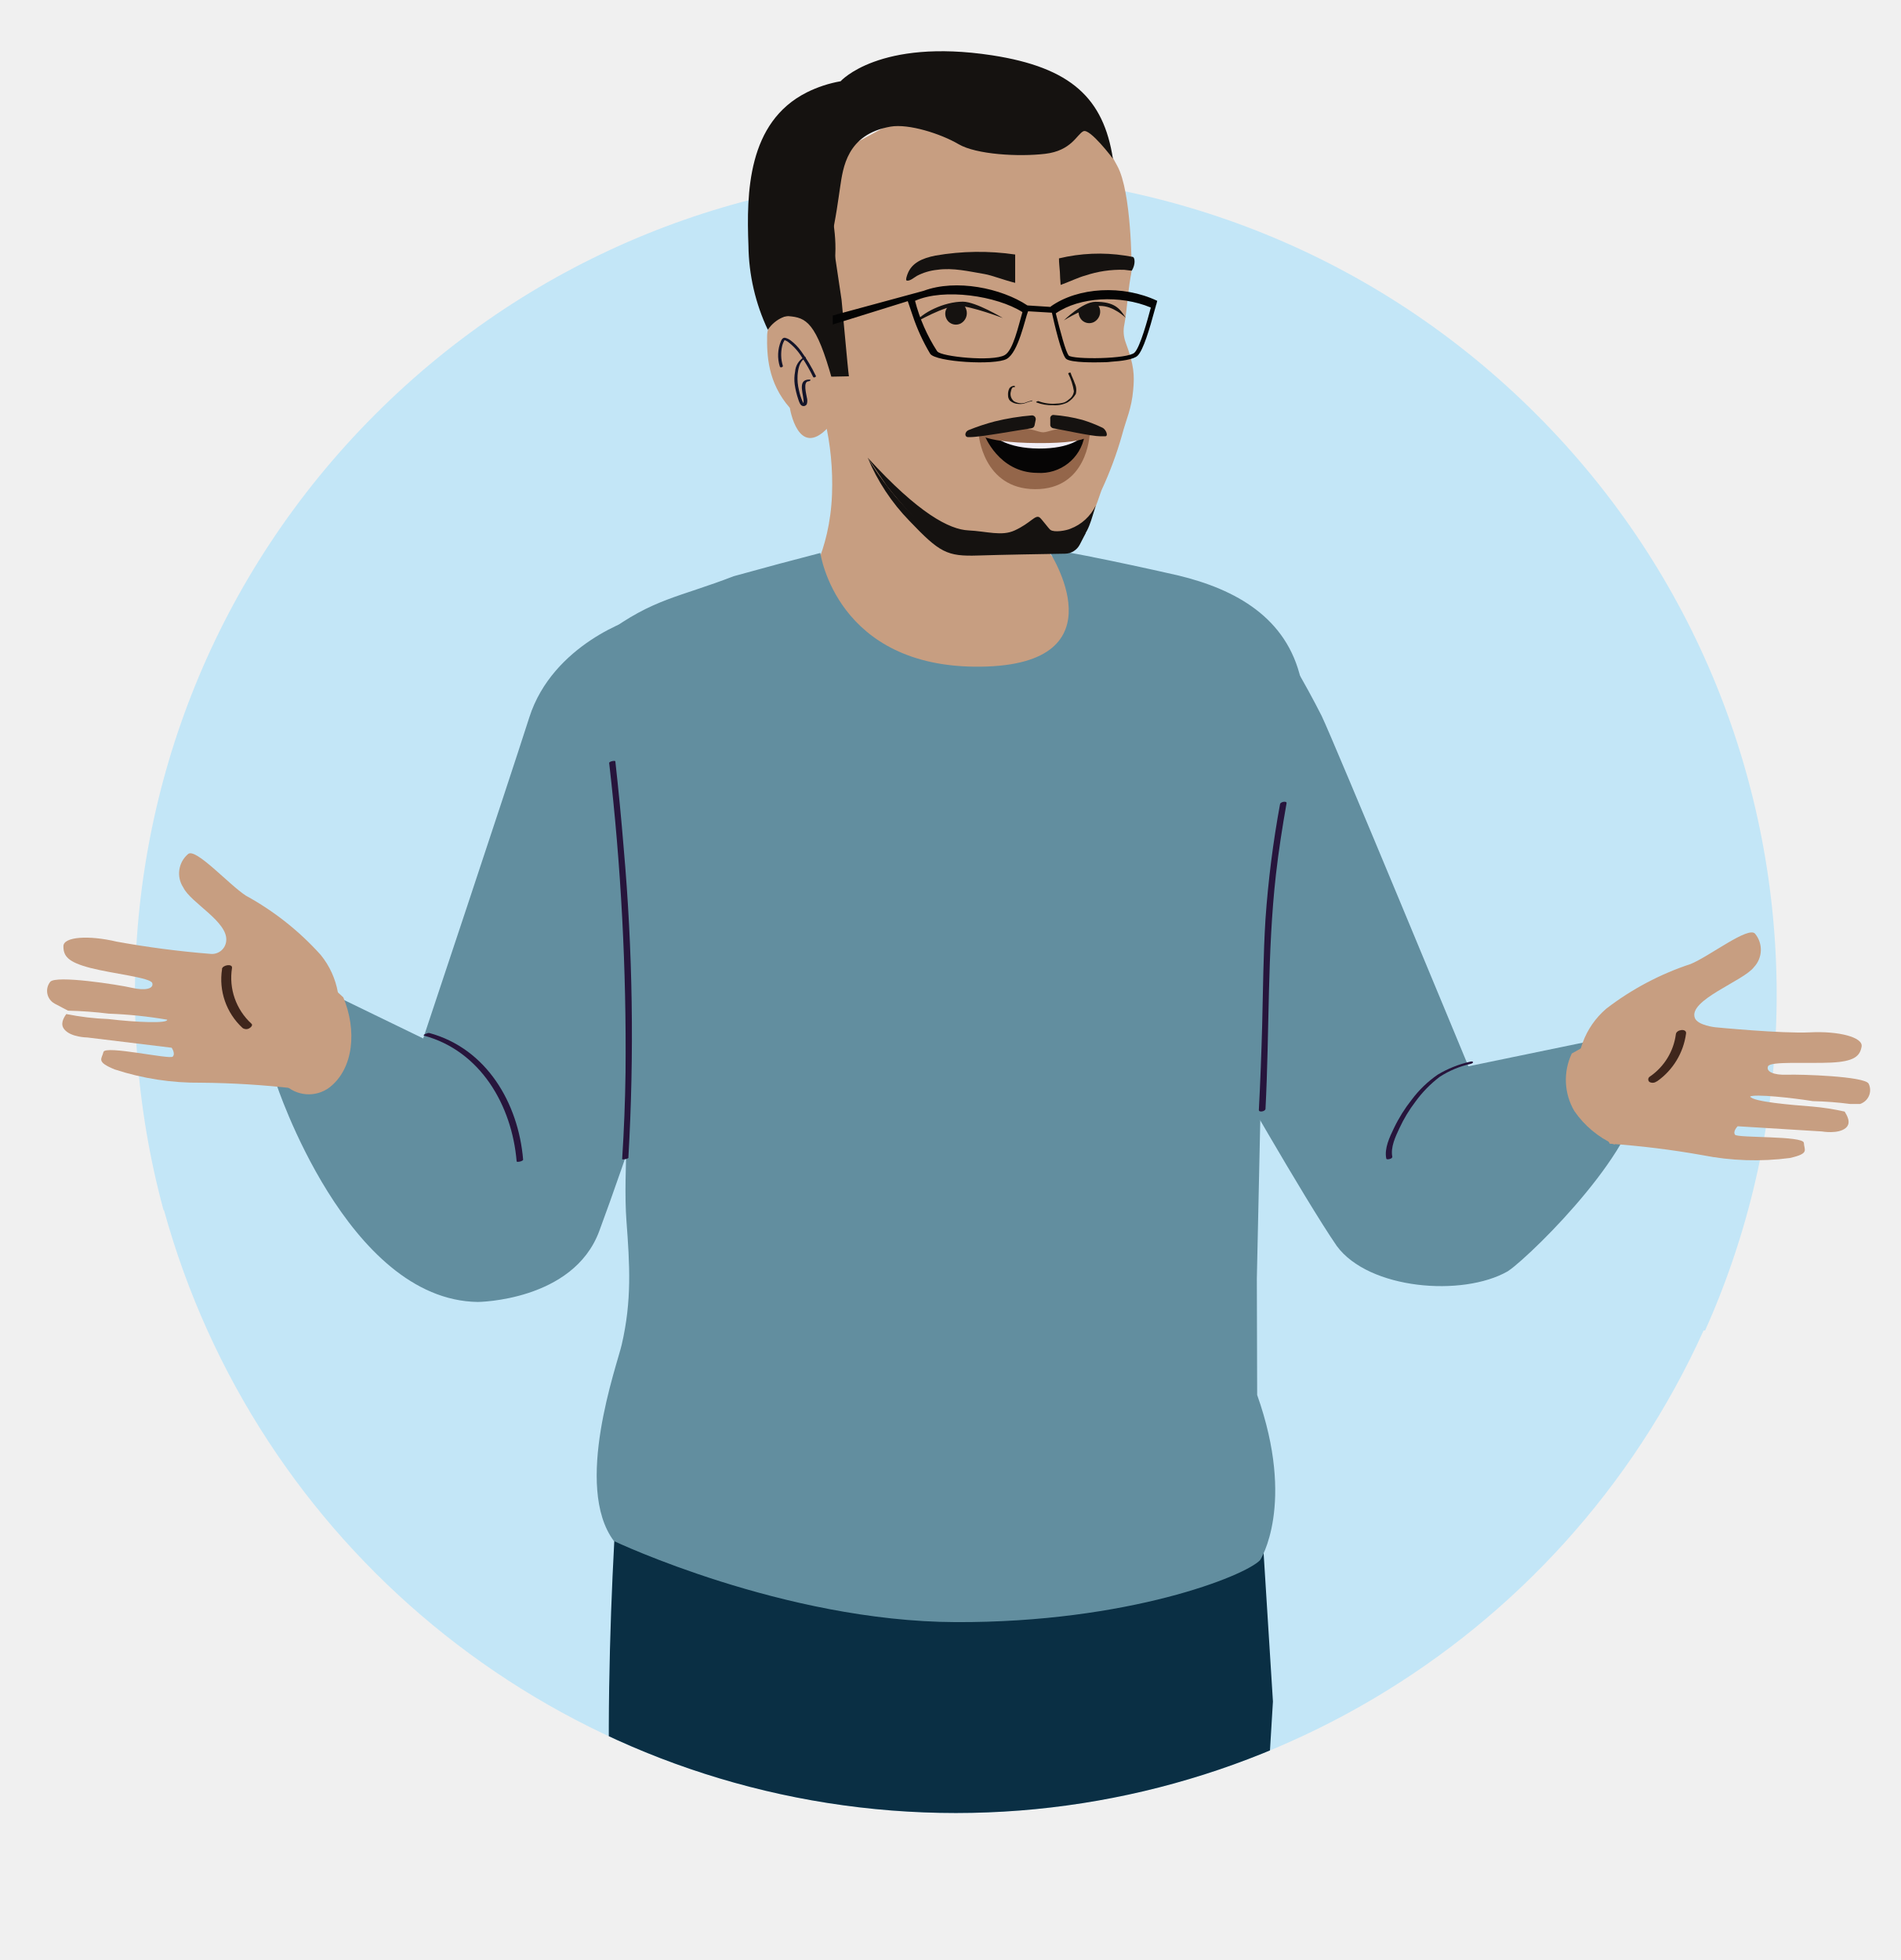
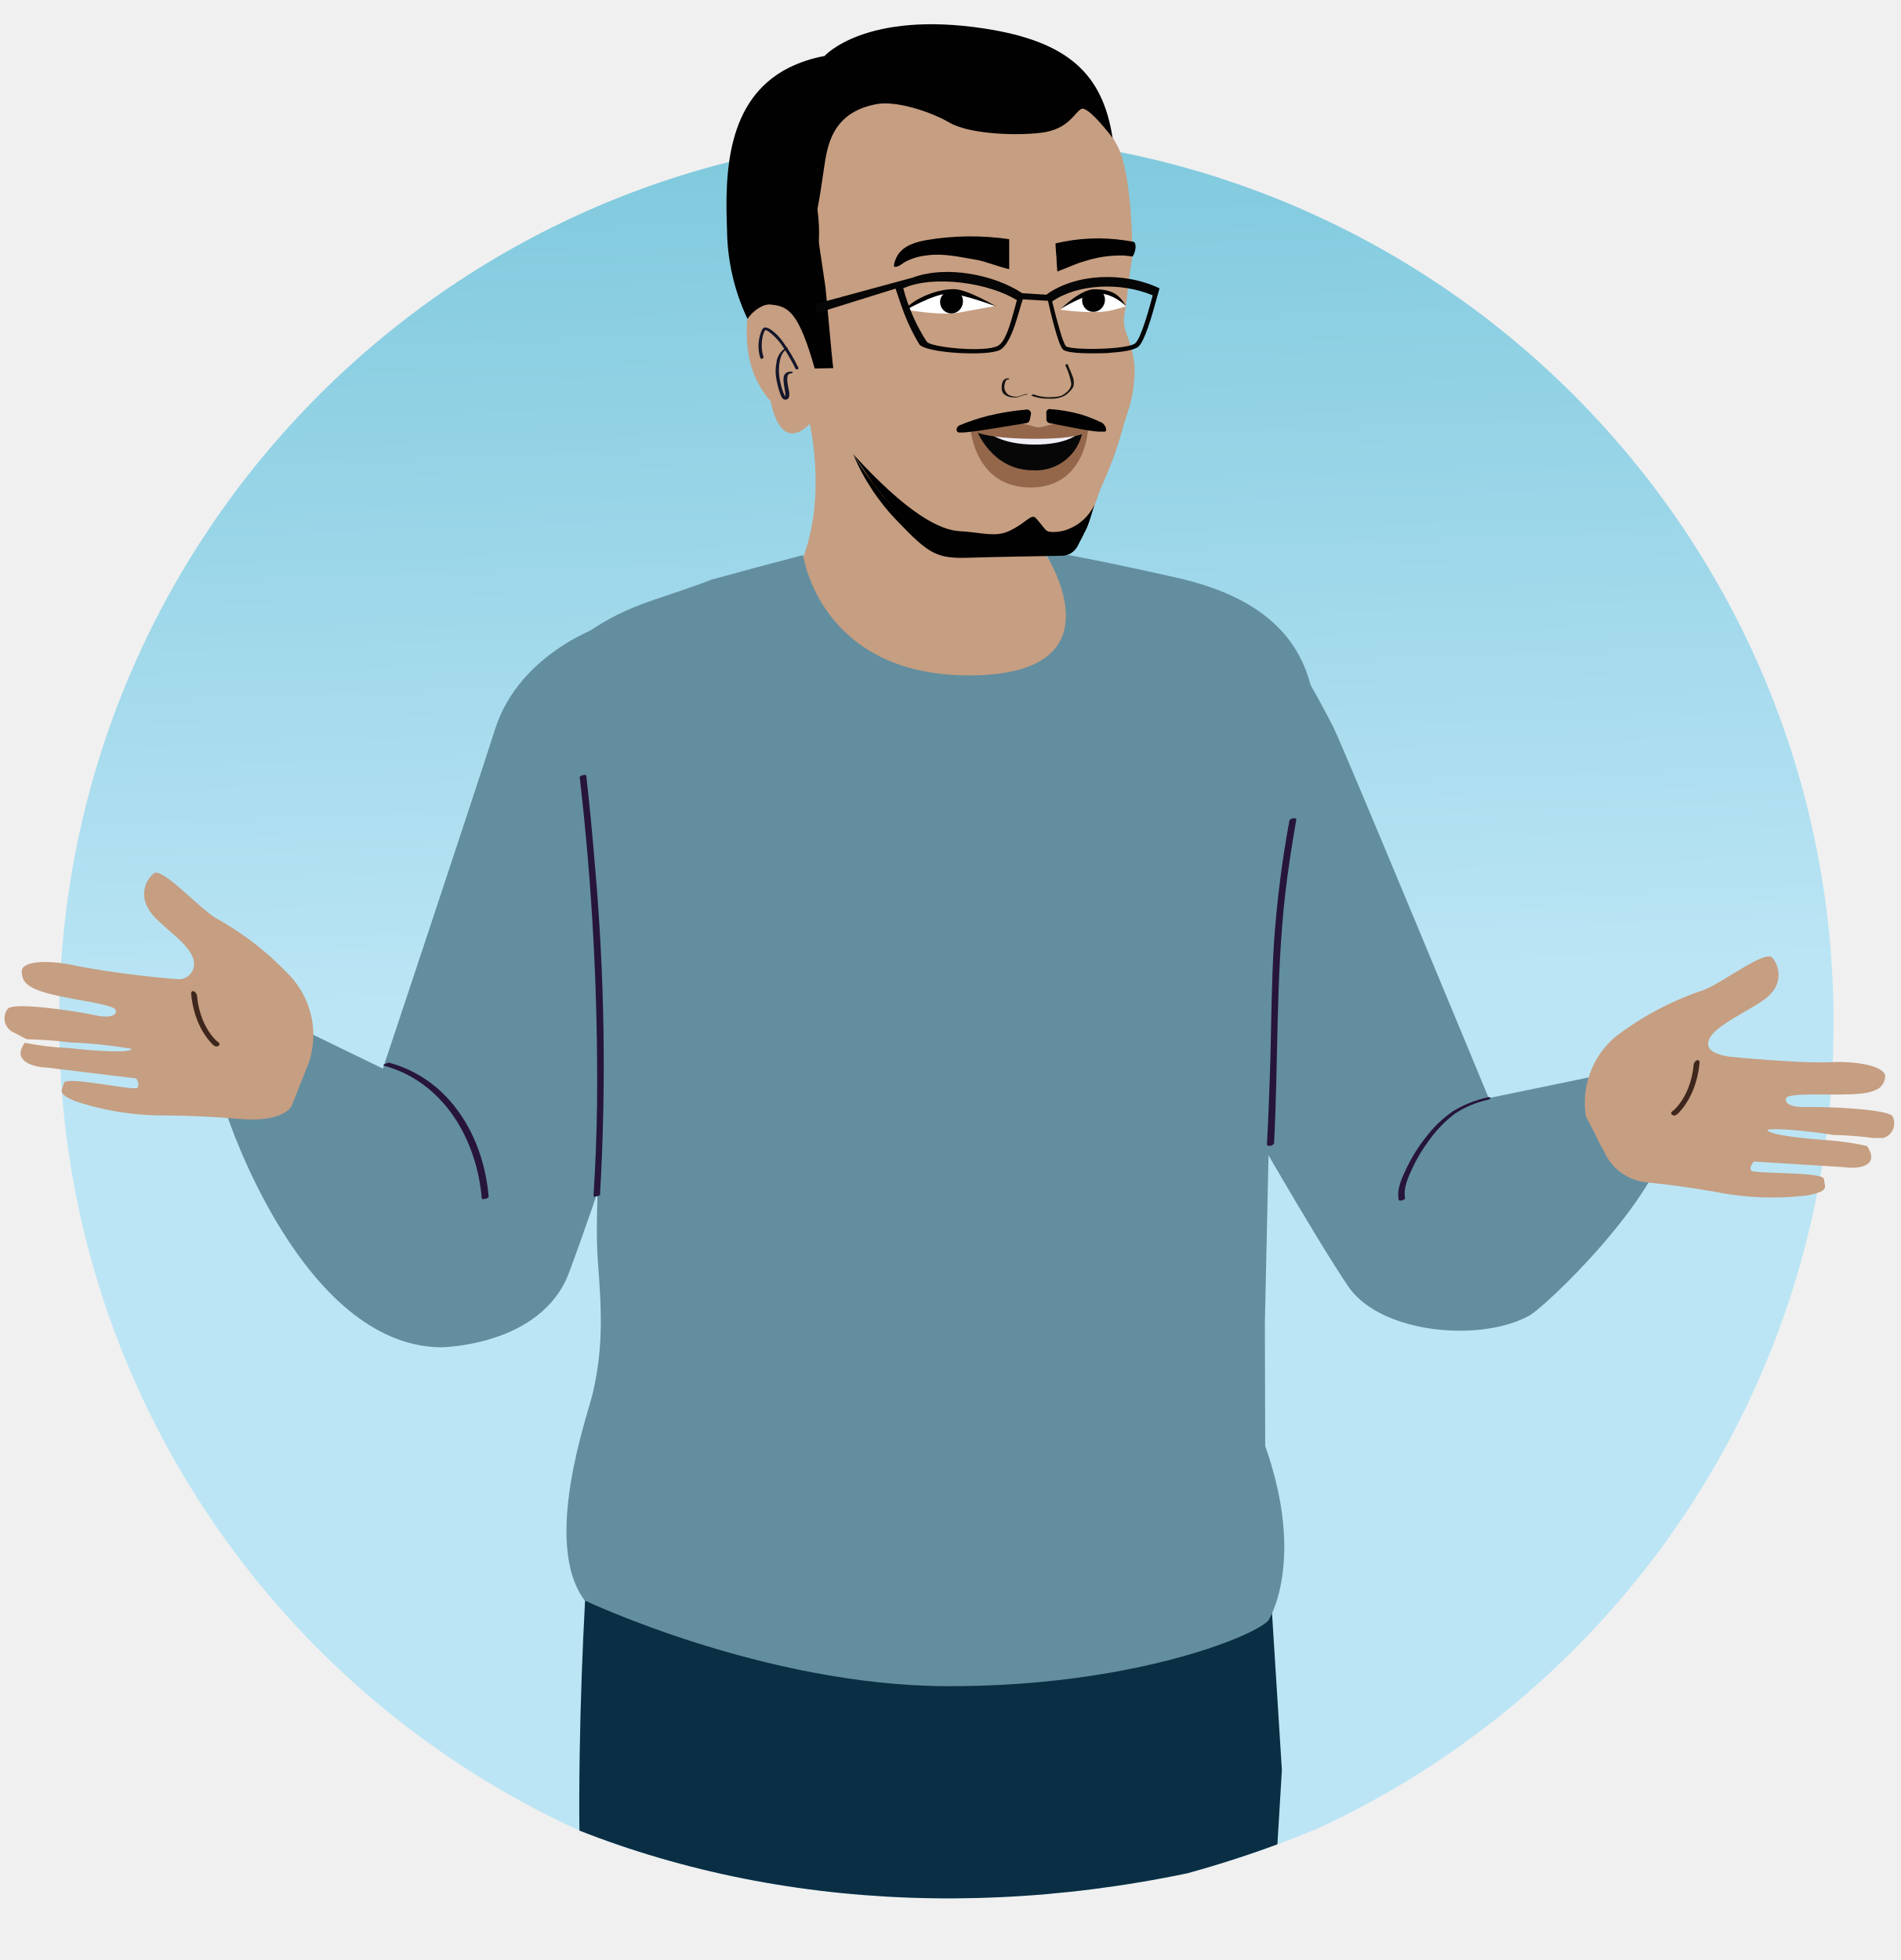
- <svg xmlns="http://www.w3.org/2000/svg" viewBox="0 0 292.89 301.99">
+ <svg xmlns="http://www.w3.org/2000/svg" id="Layer_4" data-name="Layer 4" viewBox="0 0 292.89 301.99">
  <defs>
-     <style>.cls-1{fill:none;}.cls-2{clip-path:url(#clip-path);}.cls-3{fill:#c3e6f7;}.cls-4{fill:#c79e81;}.cls-5{fill:#0a2f44;}.cls-6{fill:#628e9f;}.cls-7{fill:#486e72;}.cls-8{fill:#27153c;}.cls-9{fill:#3f261c;}.cls-10{fill:#ddad6f;}.cls-11{fill:#825639;}.cls-12{fill:#151210;}.cls-13{fill:#131429;}.cls-14{fill:#040404;}.cls-15{fill:#94664a;}.cls-16{fill:#060505;}.cls-17{fill:#f1eef7;}.cls-18{fill:#13110f;}.cls-19{clip-path:url(#clip-path-2);}.cls-20{fill:#87654d;}.cls-21{fill:#a38166;}</style>
-     <clipPath id="clip-path">
-       <path class="cls-1" d="M271.39,128.26a126.68,126.68,0,0,0-84.65-95.72c0-.47,0-.94,0-1.41a38.77,38.77,0,1,0-77.53,0c0,.31,0,.62,0,.94a126.8,126.8,0,0,0-80.8,77.15,38.76,38.76,0,0,0-3.14,77.24A126.53,126.53,0,0,0,262.51,205c.38,0,.75,0,1.13,0a38.77,38.77,0,0,0,7.75-76.75Z" />
+     <style>
+       .cls-1 {
+         fill: none;
+       }
+ 
+       .cls-2 {
+         fill: #070707;
+       }
+ 
+       .cls-3 {
+         fill: #825739;
+       }
+ 
+       .cls-4 {
+         fill: #3f271d;
+       }
+ 
+       .cls-5 {
+         fill: #010101;
+       }
+ 
+       .cls-6 {
+         fill: #ddad6f;
+       }
+ 
+       .cls-7 {
+         fill: #c69e81;
+       }
+ 
+       .cls-8 {
+         fill: #638e9f;
+       }
+ 
+       .cls-9 {
+         fill: #27153c;
+       }
+ 
+       .cls-10 {
+         fill: url(#linear-gradient);
+       }
+ 
+       .cls-11 {
+         fill: #f1eef7;
+       }
+ 
+       .cls-12 {
+         fill: #496f73;
+       }
+ 
+       .cls-13 {
+         fill: #060606;
+       }
+ 
+       .cls-14 {
+         fill: #0a2f44;
+       }
+ 
+       .cls-15 {
+         fill: #fff;
+       }
+ 
+       .cls-16 {
+         fill: #14162a;
+       }
+ 
+       .cls-17 {
+         fill: #161412;
+       }
+ 
+       .cls-18 {
+         fill: #94674b;
+       }
+ 
+       .cls-19 {
+         clip-path: url(#clippath);
+       }
+     </style>
+     <clipPath id="clippath">
+       <path class="cls-1" d="M282.99,130.73c-9.81-49.55-45.56-89.97-93.53-105.76v-1.56c.38-23.66-18.49-43.14-42.14-43.52-23.66-.38-43.14,18.49-43.52,42.14,0,.46,0,.92,0,1.38v1.04C62.45,37.51,29.48,68.99,14.52,109.69c-23.64.81-42.15,20.62-41.34,44.26.72,21.18,16.82,38.64,37.87,41.08,20.53,74.43,94.42,109.82,171.95,93.59,40.02-11.04,73.06-35.29,90.18-73.11h1.25c23.66-.02,42.82-19.22,42.8-42.88-.02-20.33-14.32-37.84-34.23-41.92h0Z" />
    </clipPath>
-     <clipPath id="clip-path-2">
-       <path class="cls-1" d="M639.51,68.23A59.67,59.67,0,1,0,527.33,27.77,126.52,126.52,0,1,0,639.51,68.23Z" />
-     </clipPath>
+     <linearGradient id="linear-gradient" x1="145.68" y1="152.9" x2="136.41" y2="-120.36" gradientUnits="userSpaceOnUse">
+       <stop offset="0" stop-color="#bbe5f5" />
+       <stop offset=".55" stop-color="#77c5da" />
+     </linearGradient>
  </defs>
-   <g id="Layer_16" data-name="Layer 16">
-     <g class="cls-2">
-       <circle class="cls-3" cx="147.28" cy="153.27" r="126.49" transform="translate(-65.24 149.03) rotate(-45)" />
-       <path class="cls-4" d="M127.11,64.75a43.2,43.2,0,0,1,1.1,11.37c-.34,9.15-4.09,14.08-4.09,14.08l12.81,46.59,34.55-43.55s-9.52-6.59-9.88-8.37S161,71.09,161,71.09" />
-       <path class="cls-5" d="M96.21,223.57c-.45-9.15-3.84,39.09-1.69,64.5,5.5,64.63,16.23,173.58,16.23,173.58l6.9,1.26A38.56,38.56,0,0,0,131,463l9.8-1.1,6-170.31s.5,11.92.5,14.09c0,.92,2,54.15,1.7,58.66-1,16.76-.84,96.75-.84,96.75l11.46,3a36.56,36.56,0,0,0,11.39,0l12-2.82,6.69-92.6,6.45-106.51-2.37-37.74-20.24,8.23Z" />
-       <path class="cls-6" d="M193.72,214.93,193.67,197l.8-36.8c4.42,7.45,10.17,14,14.24,16.79,1.8-16.68.35-33.4,1.4-50.15l-9.66-22.18c-2.16-9.49-10-13.85-18.91-16-1.69-.4-20-4.49-19.94-3.83,0,0,11.72,17.63-10.51,17.89s-24.68-17.52-24.68-17.52l-6.35,1.67-7,1.91c-8.45,3.27-12.4,3.43-19.71,8.87a50.16,50.16,0,0,0-5.15,6.22,5.13,5.13,0,0,0-.11,2.67c2.68,19.24,5.5,36.33,8.18,55.57,1,7.55-.3,18.4.26,26,.51,6.8.85,12.25-.73,19.08-.72,3.15-7.49,21.84-1.2,30.25,0,0,26.12,12.39,52.68,12.49s44.64-7.14,46.89-9.55C194.19,240.39,199.7,231.81,193.72,214.93Z" />
-       <polygon class="cls-7" points="196.68 160.82 198.15 120.14 197.78 162.65 196.68 160.82" />
-       <path class="cls-6" d="M98.42,95.16c-.85,0-13.26,4.15-16.85,15.35S65.21,160,65.21,160l-13-6.31-9.68,13.17s10.9,33.46,31.1,33.74c0,0,14.68-.11,18.7-10.89s11.46-33.31,11.46-33.31Z" />
-       <path class="cls-6" d="M194.72,95.11a143.52,143.52,0,0,1,8.93,15.18c1.83,3.78,22.62,54,22.62,54l19.36-4,6.61,5.87c2.92,7.46-13,24.08-18.86,28.93a12.89,12.89,0,0,1-1.07.8c-6.94,3.95-21.37,2.81-26.32-3.91-5-7.26-17.4-29.09-17.4-29.09l1.2-36.37Z" />
-       <path class="cls-4" d="M50.77,167.55c3.75-2.92,4.24-8.83,2.13-13.88l-1-.92-9,9.45.9,4.83h0A5.32,5.32,0,0,0,50.77,167.55Z" />
-       <path class="cls-4" d="M49.42,147.13A43.74,43.74,0,0,0,37.89,138c-2.61-1.69-7.75-7.43-8.91-6.41a3.92,3.92,0,0,0-.73,5.16c1.14,2.36,6.92,5.27,6.61,8.22a2.2,2.2,0,0,1-2.42,2h0q-7.29-.58-14.49-1.89c-4.22-1-8.18-.78-8.18.72s.68,2.44,4.17,3.34,9.29,1.48,9.53,2.34-1.1,1.19-3.13.72-11.78-2-12.61-.91a2.24,2.24,0,0,0,.38,3.14,2.2,2.2,0,0,0,.32.21l2.05,1.08a62.71,62.71,0,0,1,6.28.46,68.11,68.11,0,0,1,9,.93c.14.61-4.76.41-9.08-.1a40,40,0,0,1-6.46-.77c-.42.57-1,1.58-.28,2.39,1,1.2,3.51,1.22,3.51,1.22l13,1.58s.62.89.17,1.37-10.44-1.79-10.68-.71-1.2,1.48,1.72,2.68a41.3,41.3,0,0,0,13.33,2.05,135.35,135.35,0,0,1,14.37.89l6.21-8.47A12.65,12.65,0,0,0,49.42,147.13Z" />
-       <path class="cls-8" d="M96.83,178.33a327.94,327.94,0,0,0-.73-47.74q-.54-6.65-1.28-13.28c0-.18-1,0-.95.26a383.9,383.9,0,0,1,2.52,47.7q-.09,6.66-.52,13.32c0,.13.94,0,1-.26Z" />
-       <path class="cls-8" d="M195,170.92c.63-12,.26-24.18,1.61-36.16.42-3.7,1-7.39,1.64-11,.07-.39-.9-.24-1,.11A159.46,159.46,0,0,0,195,141.64c-.34,5.46-.37,10.92-.51,16.38-.12,4.34-.28,8.68-.51,13,0,.41.94.23,1-.11Z" />
-       <path class="cls-8" d="M65.32,159.56c8.76,2.37,13.56,10.77,14.29,19.37,0,.2,1,0,1-.26-.73-8.7-5.62-17.11-14.46-19.51-.24-.06-1.11.32-.81.4Z" />
-       <path class="cls-8" d="M214.55,178.26c-.31-1.47.48-3.13,1.09-4.43a21.82,21.82,0,0,1,2.47-4.09,18.26,18.26,0,0,1,3.73-3.82,14.4,14.4,0,0,1,4.79-2c.53-.14.44-.48-.09-.34a16.86,16.86,0,0,0-5,2,17.11,17.11,0,0,0-4,3.85,23.13,23.13,0,0,0-2.74,4.38c-.66,1.37-1.52,3.15-1.18,4.71.05.24,1,0,.89-.24Z" />
-       <path class="cls-9" d="M34.22,149.3a10.18,10.18,0,0,0,3.15,9.08.94.94,0,0,0,1,.08c.2-.09.67-.48.38-.73a9.58,9.58,0,0,1-3-8.58c.12-.71-1.45-.49-1.55.15Z" />
-       <rect class="cls-10" x="150.79" y="20.82" width="4.8" height="12.8" rx="2.4" transform="translate(-2.12 17.93) rotate(-6.65)" />
-       <rect class="cls-10" x="138.56" y="37.3" width="4.8" height="12.8" rx="2.4" transform="translate(33.69 -57.66) rotate(26.15)" />
-       <path class="cls-11" d="M127.29,65.72s0,.06,0,.09S127.28,65.74,127.29,65.72Z" />
-       <path class="cls-4" d="M150.24,83.65l9.2.49,4.11-.23a4.34,4.34,0,0,0,4-2.69c1.53-3.5,2-5.28,2.19-5.7a56.68,56.68,0,0,0,3.15-8.47c.66-2.52,1.47-4,1.73-7,.2-2.22.15-3.76-1.17-7.3a5,5,0,0,1-.19-2.79c.4-2.08.48-4.5.95-7.28a5.92,5.92,0,0,0,.16-1.51s0-11.54-2.19-15.58-4.42-8.17-7.48-8.83-13,2.56-13,2.56L139.26,18,129,23.57l-4.85,13,1.32,14.78,1.87,14.41" />
-       <path class="cls-12" d="M127.25,29.92c-1.07-6.55,4.7-9.26,7.11-10.5,2-1,7.84-3.17,12.17-2.7,1.86.2,1.14,4.13,2.17,4.79.33.06,4.13.76,5.63.92a15.28,15.28,0,0,0,5.73-.11,6.5,6.5,0,0,1,3.17-.42c1.93.21,2.56-4.55,6.65-.26l.18-.2c-5.23-6.34-11.74-6-19.58-6.81-.83-.09-1.69-.15-2.54-.18-12.45-.39-12.05-.31-19.77,8.22-4.49,5-7.06,9.63-6.88,12.51l0,.65c.18,3-2.54,11.26-1.41,12.86.72,1,3,5.55,5,9.41l5.93-.12c-.17-1.11-1-10.63-1.13-11.77" />
-       <path class="cls-4" d="M127.56,65.92c-4.61,4.84-5.85-3.07-5.85-3.07-3.44-3.93-3.55-8.21-3.5-11.14s3.27-3,3.27-3c2.74.22,4.29.86,6.81,10" />
-       <path class="cls-12" d="M161.4,19.35c-4.44.11-16.23-2.48-22.27-2.62-2.5-.05-10.53,6.47-11.55,7.92-2.33,3.32,3.68,10.48-.16,20.93-1.26,3.45-3.48-2.41-5.17-.12s-2.33,3.23-2.33,3.23c-1.72-9.78-1.67-9.44.1-19.23S132.16,15,137.24,14s21.55-.09,26.07,1.8" />
-       <path class="cls-13" d="M125.71,57.9a23.7,23.7,0,0,0-2.28-3.81,7.55,7.55,0,0,0-1.6-1.64,2.26,2.26,0,0,0-.89-.41c-.34,0-.47.24-.6.51a5.74,5.74,0,0,0-.17,3.94c.06.21.52.09.46-.13a5.92,5.92,0,0,1-.1-3.07,3.15,3.15,0,0,1,.44-1l-.21.1c-.11,0,0,0,0,0h.11a2,2,0,0,1,.56.29,8.55,8.55,0,0,1,2.16,2.4,26.35,26.35,0,0,1,1.71,3c.09.18.53,0,.42-.21Z" />
-       <path class="cls-13" d="M124.69,58.48c-2,0-.71,2.54-.88,3.59,0,.06,0,.12,0,.18s-.05.07,0,.07l.17,0h0s-.12-.12-.13-.15a1.35,1.35,0,0,1-.19-.33,8.8,8.8,0,0,1-.55-1.74,7.58,7.58,0,0,1-.21-2.27c.07-.87.27-2.19,1.16-2.61.29-.14,0-.28-.18-.18a2.79,2.79,0,0,0-1.36,2.21,6.14,6.14,0,0,0-.06,2,12.84,12.84,0,0,0,.55,2.28c.11.32.27.88.61,1a.56.56,0,0,0,.71-.28,1.85,1.85,0,0,0,0-1c-.07-.48-.64-2.51.27-2.5.16,0,.49-.25.18-.25Z" />
-       <path class="cls-12" d="M148.11,46.74a1.78,1.78,0,0,0-1.91.39,1.68,1.68,0,0,0-.5.81,1.76,1.76,0,0,0,.45,1.61,1.64,1.64,0,0,0,1.89.29,1.81,1.81,0,0,0,.86-2.13,1.64,1.64,0,0,0-.79-1" />
-       <path class="cls-12" d="M169.18,47a4.55,4.55,0,0,1-.53,0c-.25,0-.5,0-.75,0a2.85,2.85,0,0,0-.39.11c-.42.2-.84.42-1.26.6h0a1.76,1.76,0,0,0,.45,1.61,1.62,1.62,0,0,0,1.89.29,1.81,1.81,0,0,0,.86-2.13A2.13,2.13,0,0,0,169.18,47Z" />
-       <path class="cls-12" d="M163.94,49.36s2.84-2.84,4.85-2.86c2.94,0,3.75,1,4.67,2.46,0,0-1.91-1.89-4-1.82S163.94,49.36,163.94,49.36Z" />
-       <path class="cls-12" d="M154.53,49s-4.15-2.51-6.16-2.52c-2.94,0-6.4,1.78-7.32,3.21,0,0,4.56-2.64,6.63-2.57S154.53,49,154.53,49Z" />
-       <path class="cls-12" d="M156.43,39.2l0,2.1c0,.53,0,1.75,0,2.28-1.86-.46-3.53-1.15-4.74-1.36-2.39-.4-4.83-1-7.26-.65a8.68,8.68,0,0,0-3.15.94c-.31.17-1.14.9-1.59.7-.19-.08.13-.93.16-1,.65-1.73,2.29-2.43,4.29-2.83a38.85,38.85,0,0,1,12.32-.16" />
-       <path class="cls-12" d="M174.59,39.59l-1.23-.21a26.45,26.45,0,0,0-10.18.43c0,.69.09,1.39.14,2.09,0,.53.08,1.5.12,2,1.51-.56,2.8-1.18,3.78-1.44a17.24,17.24,0,0,1,6-.89l1.18.14C175,40.73,174.88,39.73,174.59,39.59Z" />
-       <path class="cls-14" d="M139.88,46.4l.74,2.18a30,30,0,0,0,2.71,5.92c.83,1.28,10,1.82,11.8.8s2.81-6.15,3.29-7.34l3.67.22c.33,1.54,1.47,6.42,2.17,7.09s4.9.56,5.37.55,1,0,1.55-.08c1.59-.1,3.52-.35,4.11-.93.88-.85,1.85-4.11,2.68-7.19l.14-.48c0-.12.06-.2.07-.23h0l.14-.56c-5.28-2.5-12.21-2.12-16.42.88l0,.06-3.58-.23c-4-2.66-11-4.12-16-2.25h0l-14,3.8L128.32,50Zm24.81,8.37c-.44-.41-1.34-3.83-2-6.49,3.66-2.54,9.91-2.87,14.63-.9v.06c-.44,1.66-1.63,6.06-2.5,6.89-1,1-9.4,1.09-10.16.45Zm-20.27-.63A26.45,26.45,0,0,1,141,46.35c4.45-2,12.6-.77,16.55,1.74-.63,2.15-1.43,5.9-2.73,6.62-1.85,1.06-9.86.24-10.38-.57Z" />
-       <path class="cls-15" d="M159.92,67.33c-3.48,0-9.12-.47-9.12-.47s.62,8.46,8.68,8.51S167.9,67,167.9,67,163.39,67.35,159.92,67.33Z" />
-       <path class="cls-16" d="M160,67.33c-1.65,0-8.32-.33-8.32-.33s2.17,5.82,8.15,5.86a6.91,6.91,0,0,0,7.29-5.71Z" />
-       <path class="cls-17" d="M160,67.58c-1.65,0-6.69-.32-6.69-.32s1.8,1.82,6.77,1.85,6.55-1.71,6.55-1.71Z" />
-       <path class="cls-15" d="M168,66.47c-.17,0,.28.27-.54.2-1.37-.13-2.22-.49-3.21-.58-1.69-.14-2.77.52-3.51.52s-1.81-.68-3.5-.56c-1,.07-3.45.41-4.82.52a12.09,12.09,0,0,1-2-.22c-.25.06.22,1.86,9.47,1.92S168.23,66.53,168,66.47Z" />
-       <path class="cls-12" d="M159.6,64.64l-.18.89a.57.57,0,0,1-.48.45c-1.7.25-7.89,1.37-9.44,1.37l-.19,0-.19,0c-.58-.1-.41-.87.13-1.08a33.35,33.35,0,0,1,4-1.33A36.74,36.74,0,0,1,159,64,.58.58,0,0,1,159.6,64.64Z" />
-       <path class="cls-12" d="M161.84,64.54v1a.57.57,0,0,0,.43.44c1.42.24,6,1.25,7.27,1.24,0,0,.51,0,.54,0l.28,0c.47-.11,0-1.11-.48-1.32a22.26,22.26,0,0,0-3.07-1.2,23.9,23.9,0,0,0-4.54-.77A.52.52,0,0,0,161.84,64.54Z" />
-       <path class="cls-12" d="M166.39,83.9l.91-1.76s-15.74,2.78-18.83,2c-8.17-2.1-14.76-13.61-14.76-13.61a31.06,31.06,0,0,0,6.42,9.72c4.67,4.89,5.77,5.5,10.58,5.34,3.65-.12,10.39-.23,13.42-.28A2.6,2.6,0,0,0,166.39,83.9Z" />
-       <path class="cls-12" d="M118.33,50.84a31.26,31.26,0,0,1-3-13c-.31-8.09-.16-19,9-23.61a19.06,19.06,0,0,1,5.2-1.71s5.92-6.66,23.33-4c12.23,1.88,17.19,6.66,18.63,15.92,0,0-3.54-4.71-4.55-4.22s-1.82,3-5.89,3.48-10.61.12-13.35-1.49-7.69-3.18-10.47-2.7c-6.76,1.18-7.32,6.34-7.78,9.37s-1.71,13.71-5,15.29a5.35,5.35,0,0,0-3.29,4.48l-.53.23a5.34,5.34,0,0,0-2.31,1.92Z" />
-       <path class="cls-12" d="M133.71,70.52c7.9,8.67,12.63,11.06,15.5,11.2s5.15.94,7.16,0c2.46-1.13,3.15-2.46,3.82-2,.3.2,1.39,1.72,1.68,1.93.62.42,2.4.11,3.09-.19a7.11,7.11,0,0,0,3.88-3.56c-.62,1.89-1.11,4.55-2.83,5.55-1.06.62-2.71.46-3.94.54-2.69.18-5.25.35-7.95.44-2.37.08-4.78.32-7-.39-3.81-1.17-8-6-10.53-9.27Z" />
-       <path class="cls-18" d="M159.69,62a6.49,6.49,0,0,0,2.58.43A4.25,4.25,0,0,0,164.5,62a3.73,3.73,0,0,0,1.27-1.29,2.45,2.45,0,0,0-.16-1.66c-.17-.55-.45-1-.63-1.59,0-.13-.41,0-.37.1a9.3,9.3,0,0,1,.87,2.72,1.71,1.71,0,0,1-.75,1.24A2.51,2.51,0,0,1,164,62a4.12,4.12,0,0,1-1.15.18A6.26,6.26,0,0,1,160,61.8c-.11,0-.45.12-.3.18Z" />
-       <path class="cls-18" d="M156.33,59.46a.84.84,0,0,0-.82.43,2,2,0,0,0-.18,1,1.23,1.23,0,0,0,.31.86,2.1,2.1,0,0,0,1.31.49,2.41,2.41,0,0,0,.89-.08c.33-.1.63-.25,1-.32,0,0,.22,0,.22-.1s-.11,0-.14,0a5.64,5.64,0,0,0-.7.21,2,2,0,0,1-.73.19,2.37,2.37,0,0,1-1.22-.3,1.42,1.42,0,0,1-.49-1.56,1.27,1.27,0,0,1,.15-.44.66.66,0,0,1,.12-.17l.07,0s-.06,0,0,0a.52.52,0,0,0,.27-.07c.05,0,.05-.07,0-.07Z" />
-       <path class="cls-4" d="M279.23,170.49c-3.22-.25-9.12-.73-9.55-1.54.69-.42,6.47.19,9.66.71a53,53,0,0,1,5.78.44l1.49,0a1.56,1.56,0,0,0,.33-.14,2.24,2.24,0,0,0,1-3c-.64-1.14-10.49-1.45-12.57-1.37s-3.27-.49-2.93-1.3,6.12-.4,9.71-.57,4.45-1,4.71-2.46-3.6-2.42-7.93-2.2-14.6-.78-14.6-.78-2.7-.28-3.16-1.42c-1.09-2.77,7.56-5.74,9.11-7.86a3.89,3.89,0,0,0,.17-5.13c-1-1.24-7.06,3.49-9.93,4.66a43.8,43.8,0,0,0-13,6.88,12.59,12.59,0,0,0-4.26,11.5l4.79,9.31a134.11,134.11,0,0,1,14.26,1.76,41.62,41.62,0,0,0,13.5.44c3.08-.7,2.2-1.2,2.15-2.33s-10.25-.72-10.61-1.26.41-1.3.41-1.3l13,.8s2.52.45,3.67-.55c.91-.79.12-2-.18-2.51A36.82,36.82,0,0,0,279.23,170.49Z" />
-       <path class="cls-4" d="M242.59,171.18a15,15,0,0,0,6.16,5.16l.59-.41,6.31-11.37-12-3.05-1.45.81A9.48,9.48,0,0,0,242.59,171.18Z" />
-       <path class="cls-9" d="M255.32,166.62a10.74,10.74,0,0,0,4.49-7.39c.1-.81-1.48-.62-1.57.11a9.38,9.38,0,0,1-4,6.53.51.51,0,0,0-.08.83,1,1,0,0,0,1.11-.08Z" />
-     </g>
-     <g class="cls-19">
-       <rect class="cls-20" x="130.82" y="232.71" width="597.59" height="49.07" transform="translate(859.24 514.5) rotate(180)" />
-       <rect class="cls-21" x="121.22" y="224.85" width="626.26" height="13.22" />
-     </g>
+   <g class="cls-19">
+     <circle class="cls-10" cx="145.83" cy="157.53" r="136.71" />
+     <path class="cls-7" d="M124.49,63.88c.92,3.94,1.31,7.99,1.16,12.03-.36,9.68-4.33,14.9-4.33,14.9l13.55,49.29,36.55-46.07s-10.07-6.97-10.45-8.85-.63-14.58-.63-14.58" />
+     <path class="cls-14" d="M91.8,231.9c-.48-9.68-4.06,41.35-1.79,68.24,5.82,68.37,17.17,183.63,17.17,183.63l7.3,1.33c4.67.85,9.45.88,14.12.1l10.37-1.16,6.35-180.17s.53,12.61.53,14.91c0,.97,2.12,57.29,1.8,62.06-1.06,17.73-.89,102.35-.89,102.35l12.12,3.17c3.99.63,8.06.63,12.05,0l12.7-2.98,7.08-97.96,6.82-112.68-2.51-39.93-21.41,8.71-81.81-9.61Z" />
+     <path class="cls-8" d="M194.96,222.76l-.05-18.97.85-38.93c4.68,7.88,10.76,14.81,15.06,17.76,1.9-17.65.37-35.33,1.48-53.05l-10.22-23.46c-2.29-10.04-10.58-14.65-20.01-16.93-1.79-.42-21.16-4.75-21.09-4.05,0,0,12.4,18.65-11.12,18.93-23.52.28-26.11-18.53-26.11-18.53l-6.72,1.77-7.41,2.02c-8.94,3.46-13.12,3.63-20.85,9.38-1.99,2.04-3.81,4.24-5.45,6.58-.29.91-.33,1.89-.12,2.82,2.84,20.35,5.82,38.43,8.65,58.79,1.06,7.99-.32,19.47.28,27.51.54,7.19.9,12.96-.77,20.19-.76,3.33-7.92,23.11-1.27,32,0,0,27.63,13.11,55.73,13.21,28.1.11,47.23-7.55,49.61-10.1.02.01,5.85-9.07-.48-26.92Z" />
+     <polygon class="cls-12" points="198.09 165.52 199.65 122.48 199.26 167.45 198.09 165.52" />
+     <path class="cls-8" d="M94.14,96.05c-.9,0-14.03,4.39-17.83,16.24-3.8,11.85-17.31,52.36-17.31,52.36l-13.75-6.68-10.24,13.93s11.53,35.4,32.9,35.69c0,0,15.53-.12,19.78-11.52,4.25-11.4,12.12-35.24,12.12-35.24l-5.68-64.79Z" />
+     <path class="cls-8" d="M196.02,96c3.47,5.15,6.63,10.52,9.45,16.06,1.94,4,23.93,57.13,23.93,57.13l20.48-4.23,6.99,6.21c3.09,7.89-13.75,25.47-19.95,30.61-.36.3-.74.58-1.13.85-7.34,4.18-22.61,2.97-27.84-4.14-5.29-7.68-18.41-30.77-18.41-30.77l1.27-38.48,5.22-33.23Z" />
+     <path class="cls-7" d="M45.3,151.03c-3.49-3.88-7.62-7.15-12.2-9.66-2.76-1.79-8.2-7.86-9.43-6.78-1.6,1.36-1.94,3.71-.77,5.46,1.21,2.5,7.32,5.58,6.99,8.7-.11,1.28-1.24,2.23-2.52,2.12-.01,0-.03,0-.04,0h0c-5.14-.41-10.25-1.08-15.33-2-4.46-1.06-8.65-.83-8.65.76s.72,2.58,4.41,3.53,9.83,1.57,10.08,2.48-1.16,1.26-3.31.76-12.46-2.12-13.34-.96c-.8,1.03-.62,2.51.4,3.32.11.08.22.16.34.22l2.17,1.14c2.22.05,4.44.21,6.64.49,3.19.12,6.37.45,9.52.98.15.65-5.04.43-9.61-.11-2.3-.09-4.58-.36-6.83-.81-.44.6-1.06,1.67-.3,2.53,1.06,1.27,3.71,1.29,3.71,1.29l13.75,1.67s.66.94.18,1.45-11.04-1.89-11.3-.75c-.25,1.14-1.27,1.57,1.82,2.84,4.55,1.49,9.31,2.22,14.1,2.17,3.77.03,7.54.21,11.3.54,2.45.22,6.36.09,7.81-1.9l2.66-6.67c1.51-4.38.65-9.22-2.27-12.81Z" />
+     <path class="cls-9" d="M92.46,184.04c.97-16.83.71-33.71-.77-50.51-.38-4.69-.83-9.37-1.35-14.05,0-.19-1.06,0-1.01.28,1.94,16.75,2.83,33.6,2.67,50.46-.06,4.7-.25,9.39-.55,14.09,0,.14.99,0,1.06-.28h-.04Z" />
+     <path class="cls-9" d="M196.32,176.2c.67-12.7.28-25.58,1.7-38.25.44-3.91,1.06-7.82,1.73-11.64.07-.41-.95-.25-1.06.12-1.15,6.22-1.94,12.49-2.38,18.8-.36,5.78-.39,11.55-.54,17.33-.13,4.59-.3,9.18-.54,13.75,0,.43.99.24,1.06-.12h.02Z" />
+     <path class="cls-9" d="M59.12,164.18c9.27,2.51,14.35,11.39,15.12,20.49,0,.21,1.06,0,1.06-.28-.77-9.2-5.95-18.1-15.3-20.64-.25-.06-1.17.34-.86.42h-.02Z" />
+     <path class="cls-9" d="M216.52,184.62c-.33-1.56.51-3.31,1.15-4.69.71-1.53,1.59-2.98,2.61-4.33,1.11-1.53,2.44-2.89,3.95-4.04,1.55-1.01,3.26-1.72,5.07-2.12.56-.15.47-.51-.1-.36-1.87.42-3.65,1.13-5.29,2.12-1.62,1.12-3.05,2.49-4.23,4.07-1.14,1.43-2.11,2.99-2.9,4.63-.7,1.45-1.61,3.33-1.25,4.98.05.25,1.06,0,.94-.25l.04-.02Z" />
+     <rect class="cls-6" x="149.55" y="17.42" width="5.08" height="13.54" rx="2.4" ry="2.4" transform="translate(-1.78 17.77) rotate(-6.65)" />
+     <rect class="cls-6" x="132.38" y="39.07" width="13.54" height="5.08" rx="2.4" ry="2.4" transform="translate(40.48 148.17) rotate(-63.85)" />
+     <path class="cls-3" d="M124.68,64.91v.1s-.01-.07,0-.1Z" />
+     <path class="cls-7" d="M148.96,83.88l9.73.52,4.35-.24c1.86,0,3.53-1.13,4.23-2.85,1.62-3.7,2.12-5.59,2.32-6.03,1.35-2.89,2.46-5.89,3.33-8.96.7-2.67,1.56-4.23,1.83-7.41.21-2.35.16-3.98-1.24-7.72-.35-.94-.42-1.97-.2-2.95.42-2.2.51-4.76,1.01-7.7.12-.52.18-1.06.17-1.6,0,0,0-12.21-2.32-16.48-2.32-4.27-4.68-8.64-7.91-9.34s-13.75,2.71-13.75,2.71l-17.39-1.4-6.62,5.89-5.13,13.75,1.4,15.64,1.98,15.24" />
+     <path class="cls-5" d="M124.64,27.04c-1.13-6.93,4.97-9.8,7.52-11.11,2.12-1.06,8.29-3.35,12.87-2.86,1.97.21,1.21,4.37,2.3,5.07.35.06,4.37.8,5.96.97,2.01.34,4.07.3,6.06-.12,1.06-.43,2.22-.58,3.35-.44,2.04.22,2.71-4.81,7.04-.28l.19-.21c-5.53-6.71-12.42-6.35-20.71-7.2-.88-.1-1.79-.16-2.69-.19-13.17-.41-12.75-.33-20.92,8.7-4.75,5.29-7.47,10.19-7.28,13.23v.69c.19,3.17-2.69,11.91-1.49,13.6.76,1.06,3.17,5.87,5.29,9.96l6.27-.13c-.18-1.17-1.06-11.25-1.2-12.45" />
+     <path class="cls-7" d="M124.97,65.12c-4.88,5.12-6.19-3.25-6.19-3.25-3.64-4.16-3.76-8.69-3.7-11.79s3.46-3.17,3.46-3.17c2.9.23,4.54.91,7.2,10.58" />
+     <path class="cls-5" d="M160.77,15.85c-4.7.12-17.17-2.62-23.56-2.77-2.64-.05-11.14,6.84-12.22,8.38-2.46,3.51,3.89,11.09-.17,22.14-1.33,3.65-3.68-2.55-5.47-.13s-2.46,3.42-2.46,3.42c-1.82-10.35-1.77-9.99.11-20.34s12.84-15.3,18.22-16.36,22.8-.1,27.58,1.9" />
+     <path class="cls-16" d="M123.01,56.64c-.68-1.42-1.48-2.77-2.41-4.03-.47-.66-1.04-1.25-1.69-1.73-.28-.21-.6-.36-.94-.43-.36,0-.5.25-.63.54-.55,1.32-.61,2.8-.18,4.17.06.22.55.1.49-.14-.32-1.05-.36-2.17-.11-3.25.09-.38.25-.74.47-1.06l-.22.11c-.12,0,0,0,0,0h.12c.21.07.41.17.59.31.92.69,1.69,1.56,2.29,2.54.67,1.02,1.28,2.08,1.81,3.17.1.19.56,0,.44-.22v.03Z" />
+     <path class="cls-16" d="M121.93,57.25c-2.12,0-.75,2.69-.93,3.8v.19c0,.06-.05.07,0,.07h.18s-.13-.13-.14-.16c-.08-.11-.15-.22-.2-.35-.26-.59-.45-1.21-.58-1.84-.19-.78-.27-1.59-.22-2.4.07-.92.29-2.32,1.23-2.76.31-.15,0-.3-.19-.19-.83.5-1.37,1.37-1.44,2.34-.14.7-.16,1.41-.06,2.12.12.82.31,1.63.58,2.41.12.34.29.93.65,1.06.29.11.62-.02.75-.3.1-.35.1-.71,0-1.06-.07-.51-.68-2.66.29-2.64.17,0,.52-.26.19-.26l-.1-.02Z" />
+     <path class="cls-5" d="M155.51,36.85v4.63c-1.97-.49-3.73-1.22-5.01-1.44-2.53-.42-5.11-1.06-7.68-.69-1.16.12-2.3.45-3.33.99-.33.18-1.21.95-1.68.74-.2-.08.14-.98.17-1.06.69-1.83,2.42-2.57,4.54-2.99,4.31-.75,8.71-.81,13.03-.17" />
+     <path class="cls-5" d="M174.72,37.27l-1.3-.22c-3.59-.55-7.24-.39-10.77.45,0,.73.1,1.47.15,2.21,0,.56.08,1.59.13,2.12,1.6-.59,2.96-1.25,4-1.52,2.04-.69,4.19-1.01,6.35-.94l1.25.15c.63-1.04.51-2.09.2-2.24Z" />
+     <path class="cls-18" d="M159.2,66.61c-3.68,0-9.65-.5-9.65-.5,0,0,.66,8.95,9.18,9s8.91-8.85,8.91-8.85c0,0-4.77.37-8.44.35Z" />
+     <path class="cls-2" d="M159.29,66.61c-1.75,0-8.8-.35-8.8-.35,0,0,2.3,6.16,8.62,6.2,3.74.26,7.07-2.35,7.71-6.04l-7.53.19Z" />
+     <path class="cls-11" d="M159.29,66.88c-1.75,0-7.08-.34-7.08-.34,0,0,1.9,1.93,7.16,1.96s6.93-1.81,6.93-1.81l-7.01.19Z" />
+     <path class="cls-18" d="M167.75,65.7c-.18,0,.3.29-.57.21-1.45-.14-2.35-.52-3.4-.61-1.79-.15-2.93.55-3.71.55s-1.91-.72-3.7-.59c-1.06.07-3.65.43-5.1.55-.71-.02-1.42-.1-2.12-.23-.26.06.23,1.97,10.02,2.03s8.82-1.84,8.58-1.9Z" />
+     <path class="cls-5" d="M158.87,63.77l-.19.94c-.05.25-.25.44-.51.48-1.8.26-8.35,1.45-9.99,1.45h-.4c-.61-.11-.43-.92.14-1.14,1.38-.56,2.79-1.03,4.23-1.41,2-.49,4.03-.82,6.08-.99.34-.01.62.25.64.59,0,.03,0,.06,0,.09Z" />
+     <path class="cls-5" d="M161.24,63.66v1.06c.05.23.23.41.45.47,1.5.25,6.35,1.32,7.69,1.31h.87c.5-.12,0-1.17-.51-1.4-1.05-.5-2.14-.93-3.25-1.27-1.57-.43-3.18-.7-4.8-.81-.3.05-.51.33-.46.63,0,0,0,.01,0,.02Z" />
+     <path class="cls-5" d="M166.05,84.14l.96-1.86s-16.65,2.94-19.92,2.12c-8.64-2.22-15.61-14.4-15.61-14.4,1.6,3.83,3.9,7.31,6.79,10.28,4.94,5.17,6.1,5.82,11.19,5.65,3.86-.13,10.99-.24,14.2-.3,1.01-.02,1.93-.59,2.39-1.49Z" />
+     <path class="cls-5" d="M115.2,49.17c-2.04-4.3-3.12-8.99-3.17-13.75-.33-8.56-.17-20.1,9.52-24.98,1.74-.86,3.59-1.47,5.5-1.81,0,0,6.26-7.05,24.68-4.23,12.94,1.99,18.19,7.05,19.71,16.84,0,0-3.75-4.98-4.81-4.46s-1.93,3.17-6.23,3.68-11.22.13-14.12-1.58c-2.9-1.7-8.14-3.36-11.08-2.86-7.15,1.25-7.74,6.71-8.23,9.91s-1.81,14.5-5.29,16.18c-1.95.81-3.3,2.63-3.48,4.74l-.56.24c-.99.43-1.84,1.13-2.44,2.03v.04Z" />
+     <path class="cls-5" d="M131.48,69.99c8.36,9.17,13.36,11.7,16.4,11.85s5.45.99,7.57,0c2.6-1.2,3.33-2.6,4.04-2.12.32.21,1.47,1.82,1.78,2.04.66.44,2.54.12,3.27-.2,1.8-.68,3.27-2.03,4.1-3.77-.66,2-1.17,4.81-2.99,5.87-1.12.66-2.87.49-4.17.57-2.85.19-5.55.37-8.41.47-2.51.08-5.06.34-7.41-.41-4.03-1.24-8.46-6.35-11.14-9.81l-3.05-4.5Z" />
+     <path class="cls-17" d="M158.96,60.97c.87.34,1.8.49,2.73.45.81.07,1.63-.09,2.36-.45.55-.34,1.01-.81,1.34-1.36.15-.59.09-1.21-.17-1.76-.18-.58-.48-1.06-.67-1.68,0-.14-.43,0-.39.11.45.91.76,1.88.92,2.88-.06.53-.35,1.01-.79,1.31-.23.21-.49.38-.77.51-.39.12-.8.18-1.22.19-1.02.1-2.05-.04-3.02-.4-.12,0-.48.13-.32.19v.02Z" />
+     <path class="cls-17" d="M155.41,58.29c-.35-.04-.7.14-.87.45-.15.33-.22.69-.19,1.06-.01.33.11.66.33.91.39.33.88.51,1.39.52.32.03.64,0,.94-.08.35-.11.67-.26,1.06-.34,0,0,.23,0,.23-.11s-.12,0-.15,0c-.25.06-.5.13-.74.22-.24.12-.5.18-.77.2-.45.01-.9-.1-1.29-.32-.5-.39-.71-1.05-.52-1.65.02-.16.08-.32.16-.47.03-.07.08-.13.13-.18h.07s-.06,0,0,0c.1,0,.2-.02.29-.07.05,0,.05-.07,0-.07l-.06-.07Z" />
+     <path class="cls-7" d="M282.42,175.75c-3.41-.26-9.65-.77-10.1-1.63.73-.44,6.84.2,10.22.75,2.05.04,4.09.2,6.11.47h1.58c.12-.04.24-.09.35-.15,1.17-.59,1.64-2.01,1.06-3.17-.68-1.21-11.1-1.53-13.3-1.45s-3.46-.52-3.1-1.38,6.47-.42,10.27-.6,4.71-1.06,4.98-2.6-3.81-2.56-8.39-2.33-15.45-.83-15.45-.83c0,0-2.86-.3-3.34-1.5-1.15-2.93,8-6.07,9.64-8.32,1.41-1.51,1.49-3.83.18-5.43-1.06-1.31-7.47,3.69-10.51,4.93-4.96,1.63-9.61,4.09-13.75,7.28-3.51,3-5.21,7.6-4.51,12.17l3.05,5.92c1.24,2.41,3.61,4.02,6.3,4.29,3.62.36,7.22.86,10.8,1.5,4.7.93,9.53,1.09,14.28.47,3.26-.74,2.33-1.27,2.27-2.46-.05-1.2-10.84-.76-11.22-1.33s.43-1.38.43-1.38l13.75.85s2.67.48,3.88-.58c.96-.84.13-2.12-.19-2.66-1.75-.4-3.52-.67-5.31-.83Z" />
+     <path class="cls-7" d="M246.66,176.48c1.64,2.38,3.89,4.27,6.52,5.46l.62-.43,6.68-12.03-12.7-3.23-1.53.86c-1.42,3-1.27,6.51.41,9.37Z" />
+     <path class="cls-4" d="M258.49,171.65c1.86-1.83,3.09-4.66,3.39-7.82.08-.86-.84-.48-.91.29-.26,2.8-1.36,5.31-3.02,6.91-.18.15-.53.31-.42.56.02.05.05.1.08.14.27.21.6.18.84-.08h.04Z" />
+     <path class="cls-15" d="M139.91,47.77s5.19.9,7.83.4c2.65-.5,5.6-1.01,5.6-1.01,0,0-4.76-2.44-6.17-2.22s-6.41,1.3-7.26,2.83Z" />
+     <path class="cls-5" d="M147.46,44.83c-.7-.28-1.49-.11-2.02.41-.26.23-.44.53-.53.86-.14.61.04,1.25.48,1.7.53.52,1.34.64,2,.31.8-.44,1.18-1.38.91-2.25-.12-.45-.43-.83-.84-1.06" />
+     <path class="cls-5" d="M153.5,47.22s-4.39-2.66-6.52-2.67c-3.11,0-6.77,1.88-7.74,3.4,0,0,4.82-2.79,7.01-2.72s7.25,1.99,7.25,1.99Z" />
+     <path class="cls-13" d="M138,44.47l.78,2.31c.73,2.19,1.69,4.29,2.87,6.26.88,1.35,10.58,1.93,12.48.85,1.9-1.08,2.97-6.51,3.48-7.77l3.88.23c.35,1.63,1.56,6.79,2.3,7.5s5.18.59,5.68.58,1.06,0,1.64-.08c1.68-.11,3.72-.37,4.35-.98.93-.9,1.96-4.35,2.84-7.61l.15-.51c0-.13.06-.21.07-.24h0l.15-.59c-5.59-2.64-12.92-2.24-17.37.93v.06l-3.79-.24c-4.23-2.81-11.64-4.36-16.93-2.38h0l-14.81,4.02v1.47l12.23-3.81ZM164.25,53.32c-.47-.43-1.42-4.05-2.12-6.87,3.87-2.69,10.48-3.04,15.48-.95v.06c-.47,1.76-1.72,6.41-2.64,7.29-1.06,1.06-9.94,1.15-10.75.48h.03ZM142.81,52.66c-1.64-2.53-2.86-5.32-3.62-8.24,4.71-2.12,13.33-.81,17.51,1.84-.67,2.27-1.51,6.24-2.89,7-1.96,1.12-10.43.25-10.98-.6h-.02Z" />
+     <path class="cls-15" d="M163.46,47.73s5.19.75,7.8.09c2.09-.53,2.27-.64,2.27-.64,0,0-1.97-2.09-3.33-2.07-1.43.01-5.88,1.09-6.74,2.62Z" />
+     <path class="cls-5" d="M169.88,45.1c-.19.01-.37.01-.56,0h-.79c-.14.03-.28.07-.41.12-.44.21-.89.44-1.33.63h0c-.14.61.04,1.25.48,1.7.53.53,1.34.65,2,.31.8-.44,1.18-1.38.91-2.25-.07-.18-.17-.35-.29-.51Z" />
+     <path class="cls-5" d="M163.46,47.6s3-3,5.13-3.03c3.11,0,3.97,1.06,4.94,2.6,0,0-2.02-2-4.23-1.93s-5.84,2.35-5.84,2.35Z" />
+     <path class="cls-4" d="M32.85,161.02c-1.86-1.83-3.09-4.66-3.39-7.82-.08-.86.84-.48.91.29.26,2.8,1.36,5.31,3.02,6.91.18.15.53.31.42.56-.02.05-.05.1-.08.14-.27.21-.6.18-.84-.08h-.04Z" />
  </g>
</svg>
